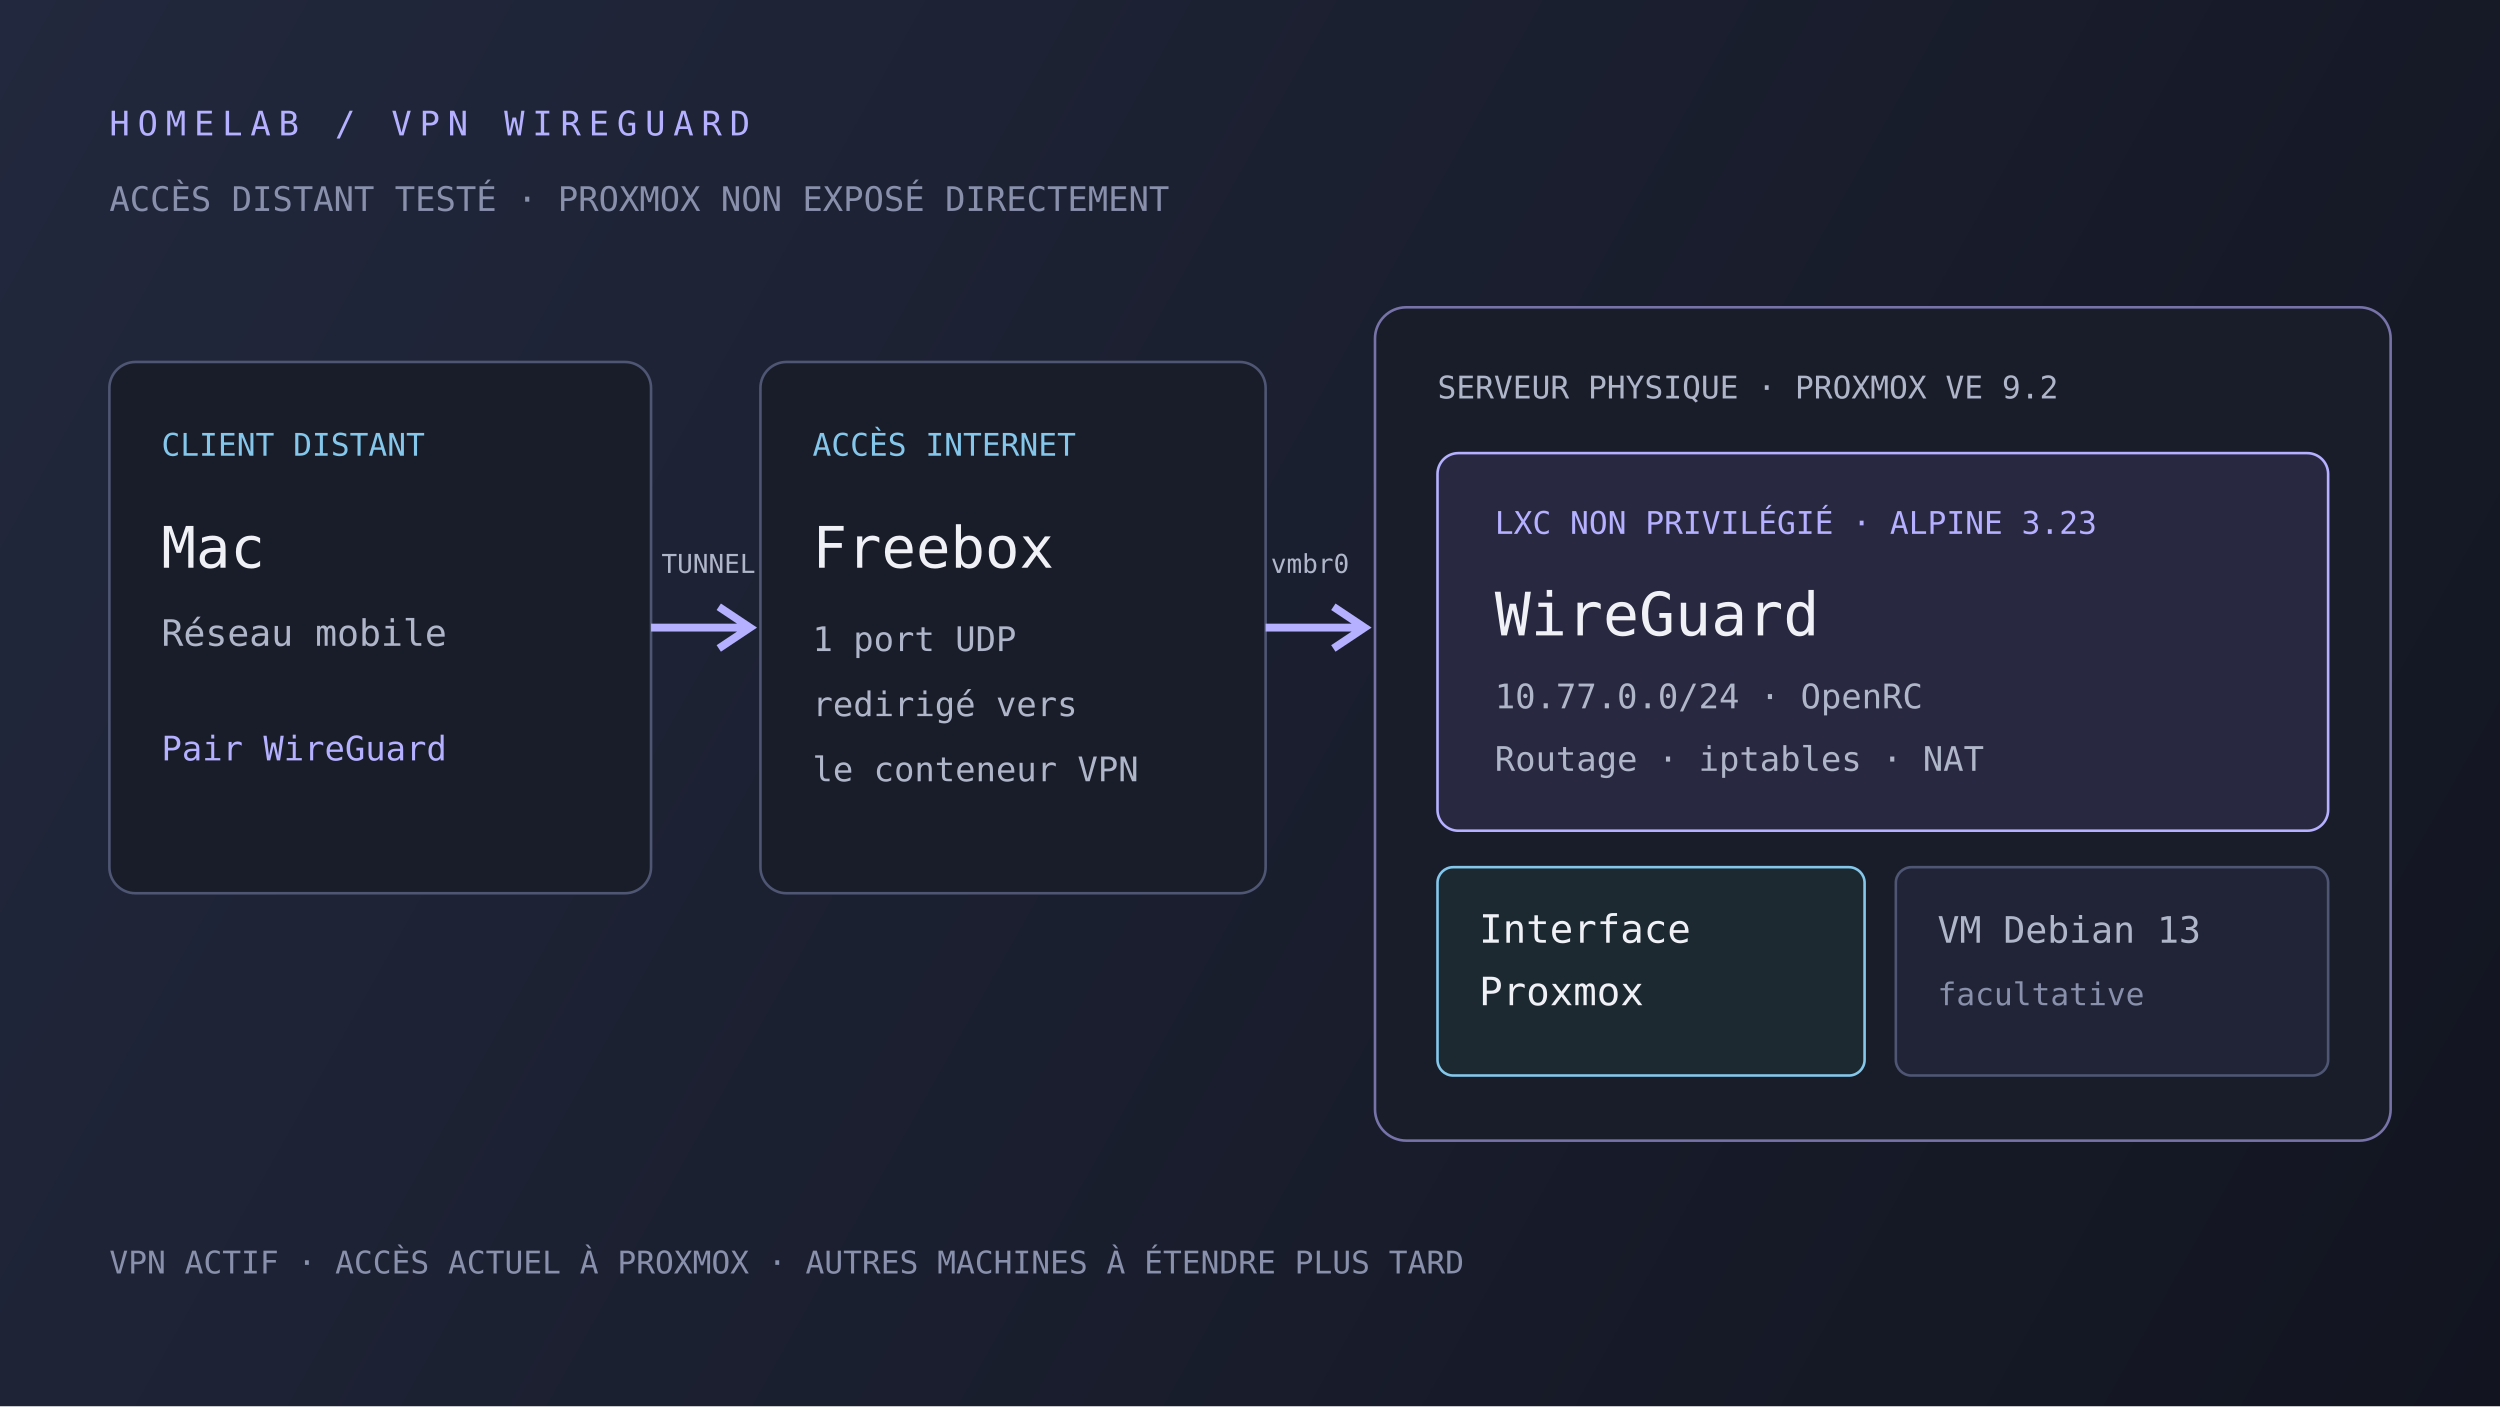
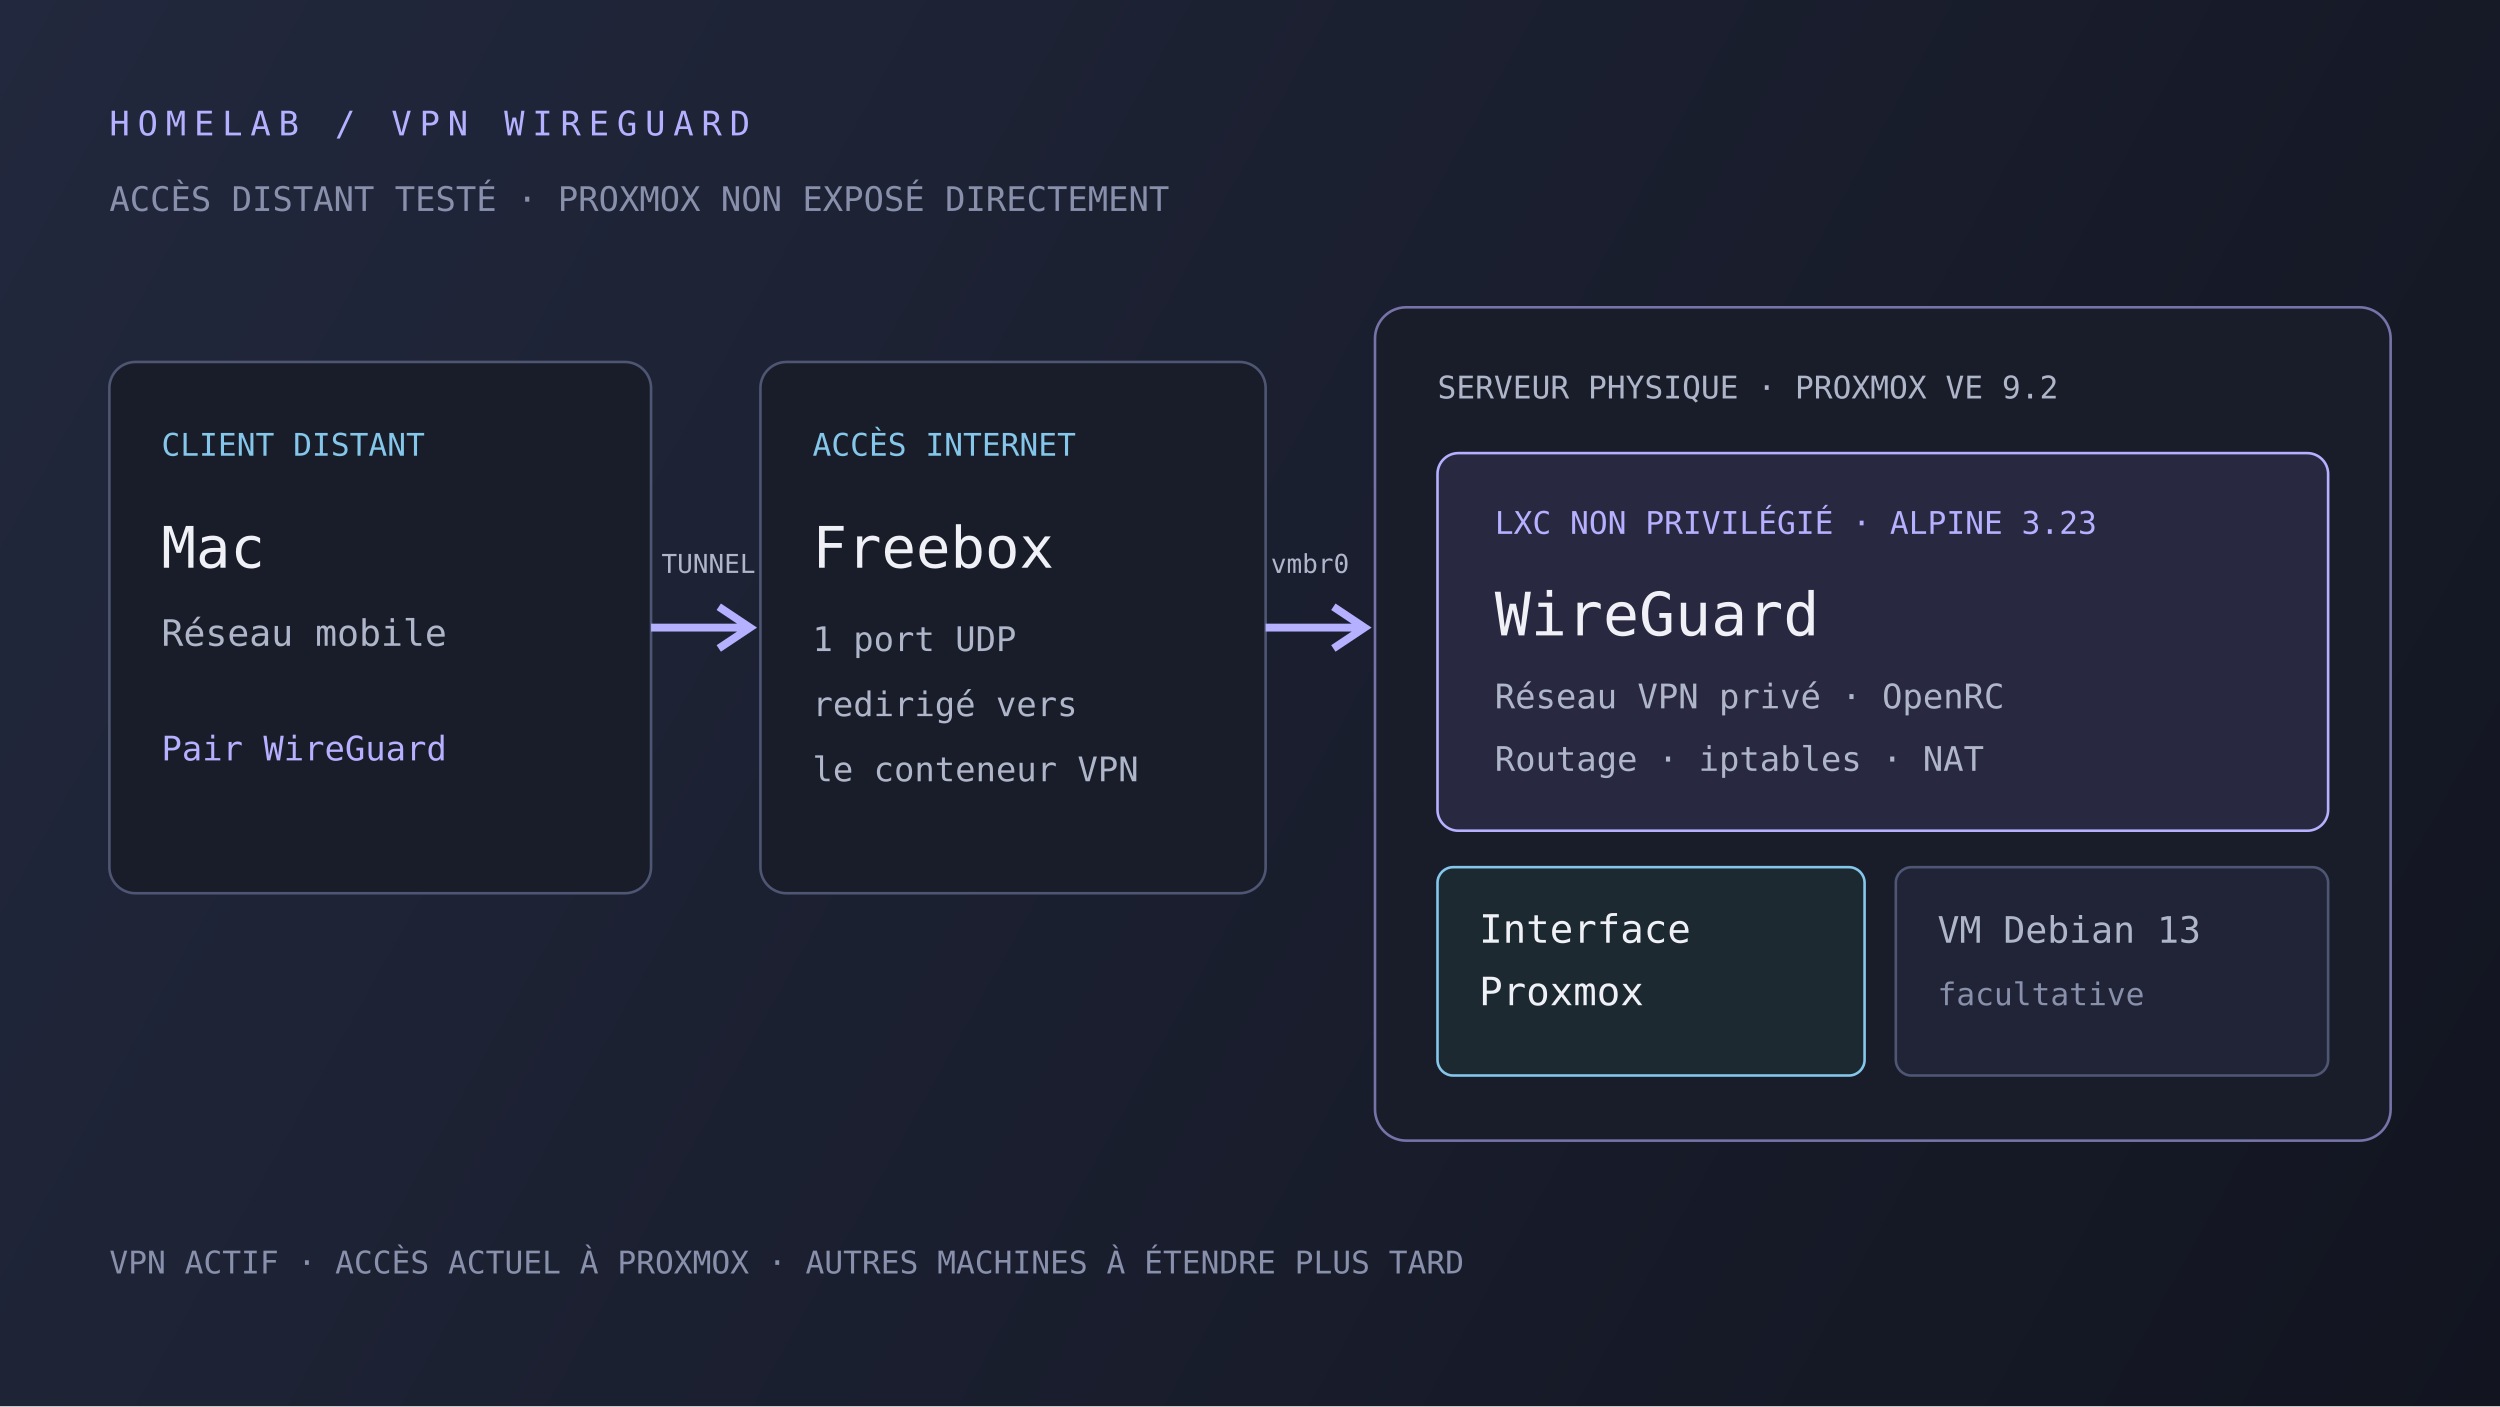
<svg xmlns="http://www.w3.org/2000/svg" viewBox="0 0 960 540" fill="none">
  <defs>
    <linearGradient id="bg" x2="960" y2="540" gradientUnits="userSpaceOnUse">
      <stop stop-color="#22283d" />
      <stop offset="1" stop-color="#121520" />
    </linearGradient>
  </defs>
  <rect width="960" height="540" fill="url(#bg)" />
  <g font-family="monospace">
    <text x="42" y="52" fill="#b5b0ff" font-size="13" letter-spacing="3">HOMELAB / VPN WIREGUARD</text>
    <text x="42" y="81" fill="#8990ac" font-size="13">ACCÈS DISTANT TESTÉ · PROXMOX NON EXPOSÉ DIRECTEMENT</text>
    <rect x="42" y="139" width="208" height="204" rx="10" fill="#191d29" stroke="#4e5673" />
    <text x="62" y="175" fill="#84c7eb" font-size="12">CLIENT DISTANT</text>
    <text x="62" y="218" fill="#f0f1f7" font-size="22">Mac</text>
    <text x="62" y="248" fill="#b0b6ca" font-size="14">Réseau mobile</text>
    <text x="62" y="292" fill="#b5b0ff" font-size="13">Pair WireGuard</text>
    <path d="M250 241h38m-12-8 12 8-12 8" stroke="#b5b0ff" stroke-width="3" />
    <text x="254" y="220" fill="#b0b6ca" font-size="10">TUNNEL</text>
    <rect x="292" y="139" width="194" height="204" rx="10" fill="#191d29" stroke="#4e5673" />
    <text x="312" y="175" fill="#84c7eb" font-size="12">ACCÈS INTERNET</text>
    <text x="312" y="218" fill="#f0f1f7" font-size="22">Freebox</text>
    <text x="312" y="250" fill="#b0b6ca" font-size="13">1 port UDP</text>
    <text x="312" y="275" fill="#b0b6ca" font-size="13">redirigé vers</text>
    <text x="312" y="300" fill="#b0b6ca" font-size="13">le conteneur VPN</text>
    <path d="M486 241h38m-12-8 12 8-12 8" stroke="#b5b0ff" stroke-width="3" />
    <text x="488" y="220" fill="#b0b6ca" font-size="10">vmbr0</text>
    <rect x="528" y="118" width="390" height="320" rx="12" fill="#191d29" stroke="#7773a9" />
    <text x="552" y="153" fill="#b0b6ca" font-size="12">SERVEUR PHYSIQUE · PROXMOX VE 9.2</text>
    <rect x="552" y="174" width="342" height="145" rx="8" fill="#292841" stroke="#b5b0ff" />
    <text x="574" y="205" fill="#b5b0ff" font-size="12">LXC NON PRIVILÉGIÉ · ALPINE 3.23</text>
    <text x="574" y="244" fill="#f0f1f7" font-size="23">WireGuard</text>
-     <text x="574" y="272" fill="#b0b6ca" font-size="13">10.77.0.0/24 · OpenRC</text>
+     <text x="574" y="272" fill="#b0b6ca" font-size="13">Réseau VPN privé · OpenRC</text>
    <text x="574" y="296" fill="#b0b6ca" font-size="13">Routage · iptables · NAT</text>
    <rect x="552" y="333" width="164" height="80" rx="6" fill="#1c2930" stroke="#84c7eb" />
    <text x="568" y="362" fill="#f0f1f7" font-size="15">Interface</text>
    <text x="568" y="386" fill="#f0f1f7" font-size="15">Proxmox</text>
    <rect x="728" y="333" width="166" height="80" rx="6" fill="#202436" stroke="#4e5673" />
    <text x="744" y="362" fill="#b0b6ca" font-size="14">VM Debian 13</text>
    <text x="744" y="386" fill="#8990ac" font-size="12">facultative</text>
    <text x="42" y="489" fill="#8990ac" font-size="12">VPN ACTIF · ACCÈS ACTUEL À PROXMOX · AUTRES MACHINES À ÉTENDRE PLUS TARD</text>
  </g>
</svg>
